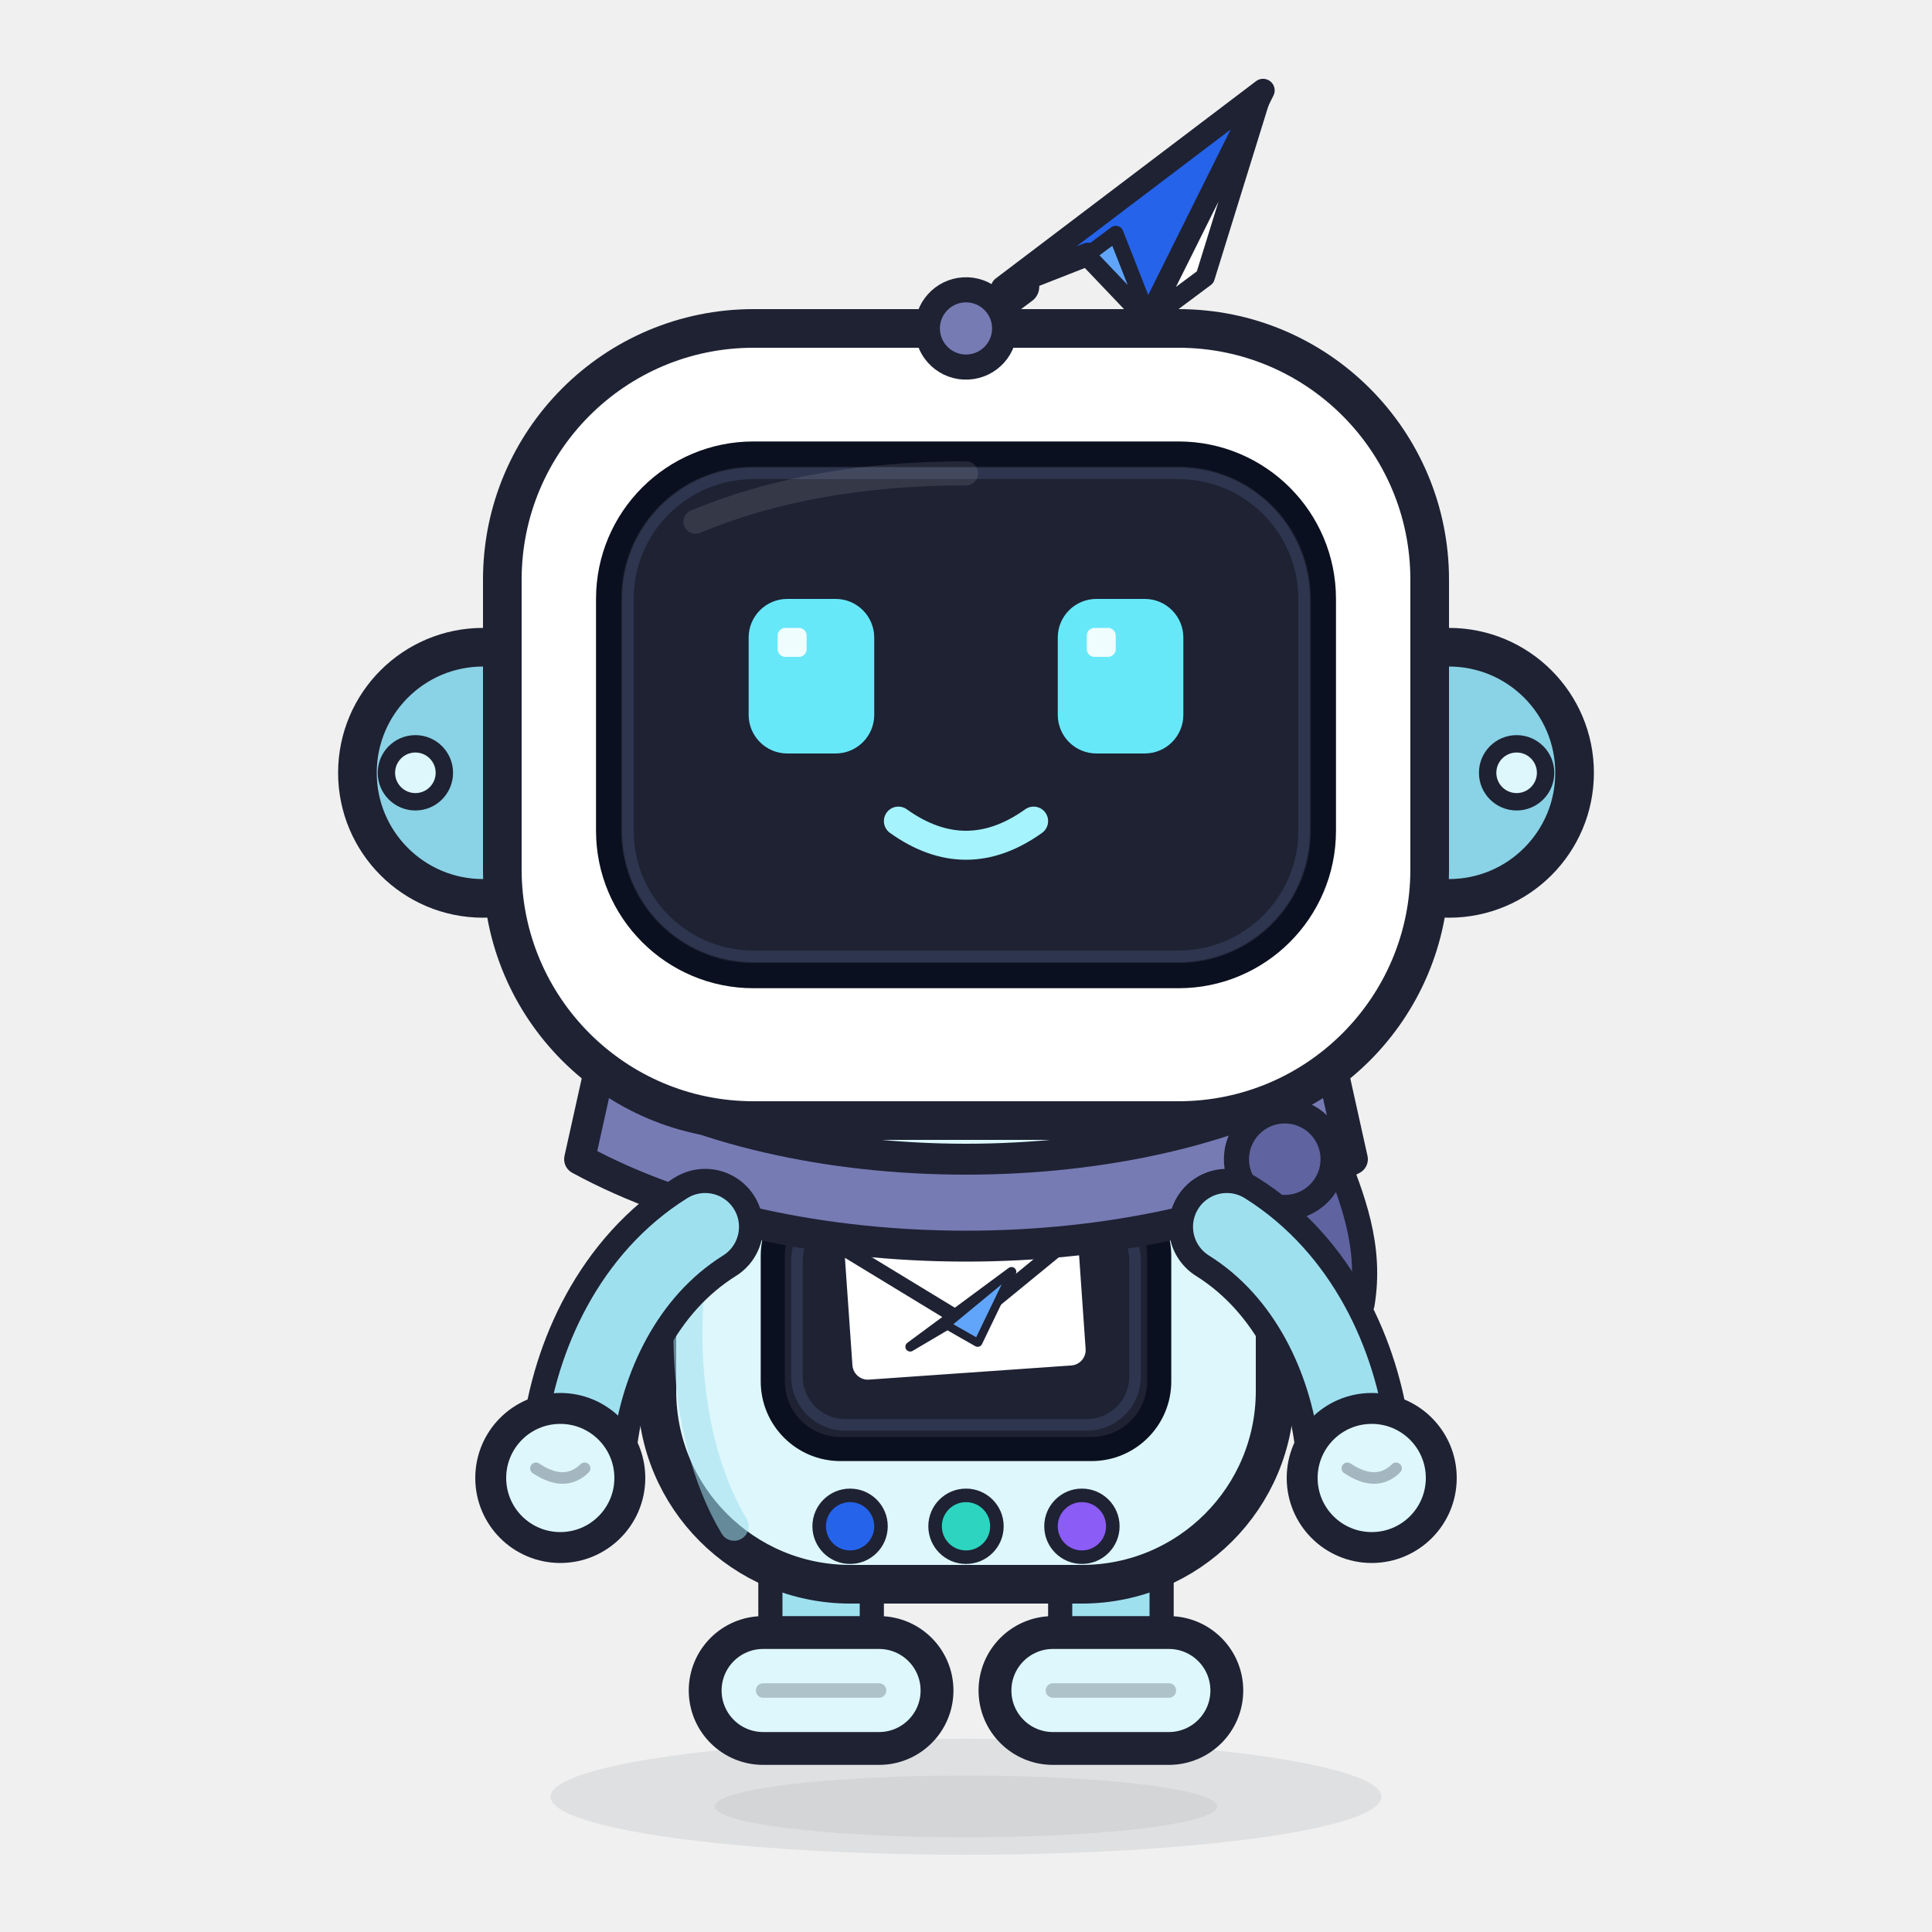
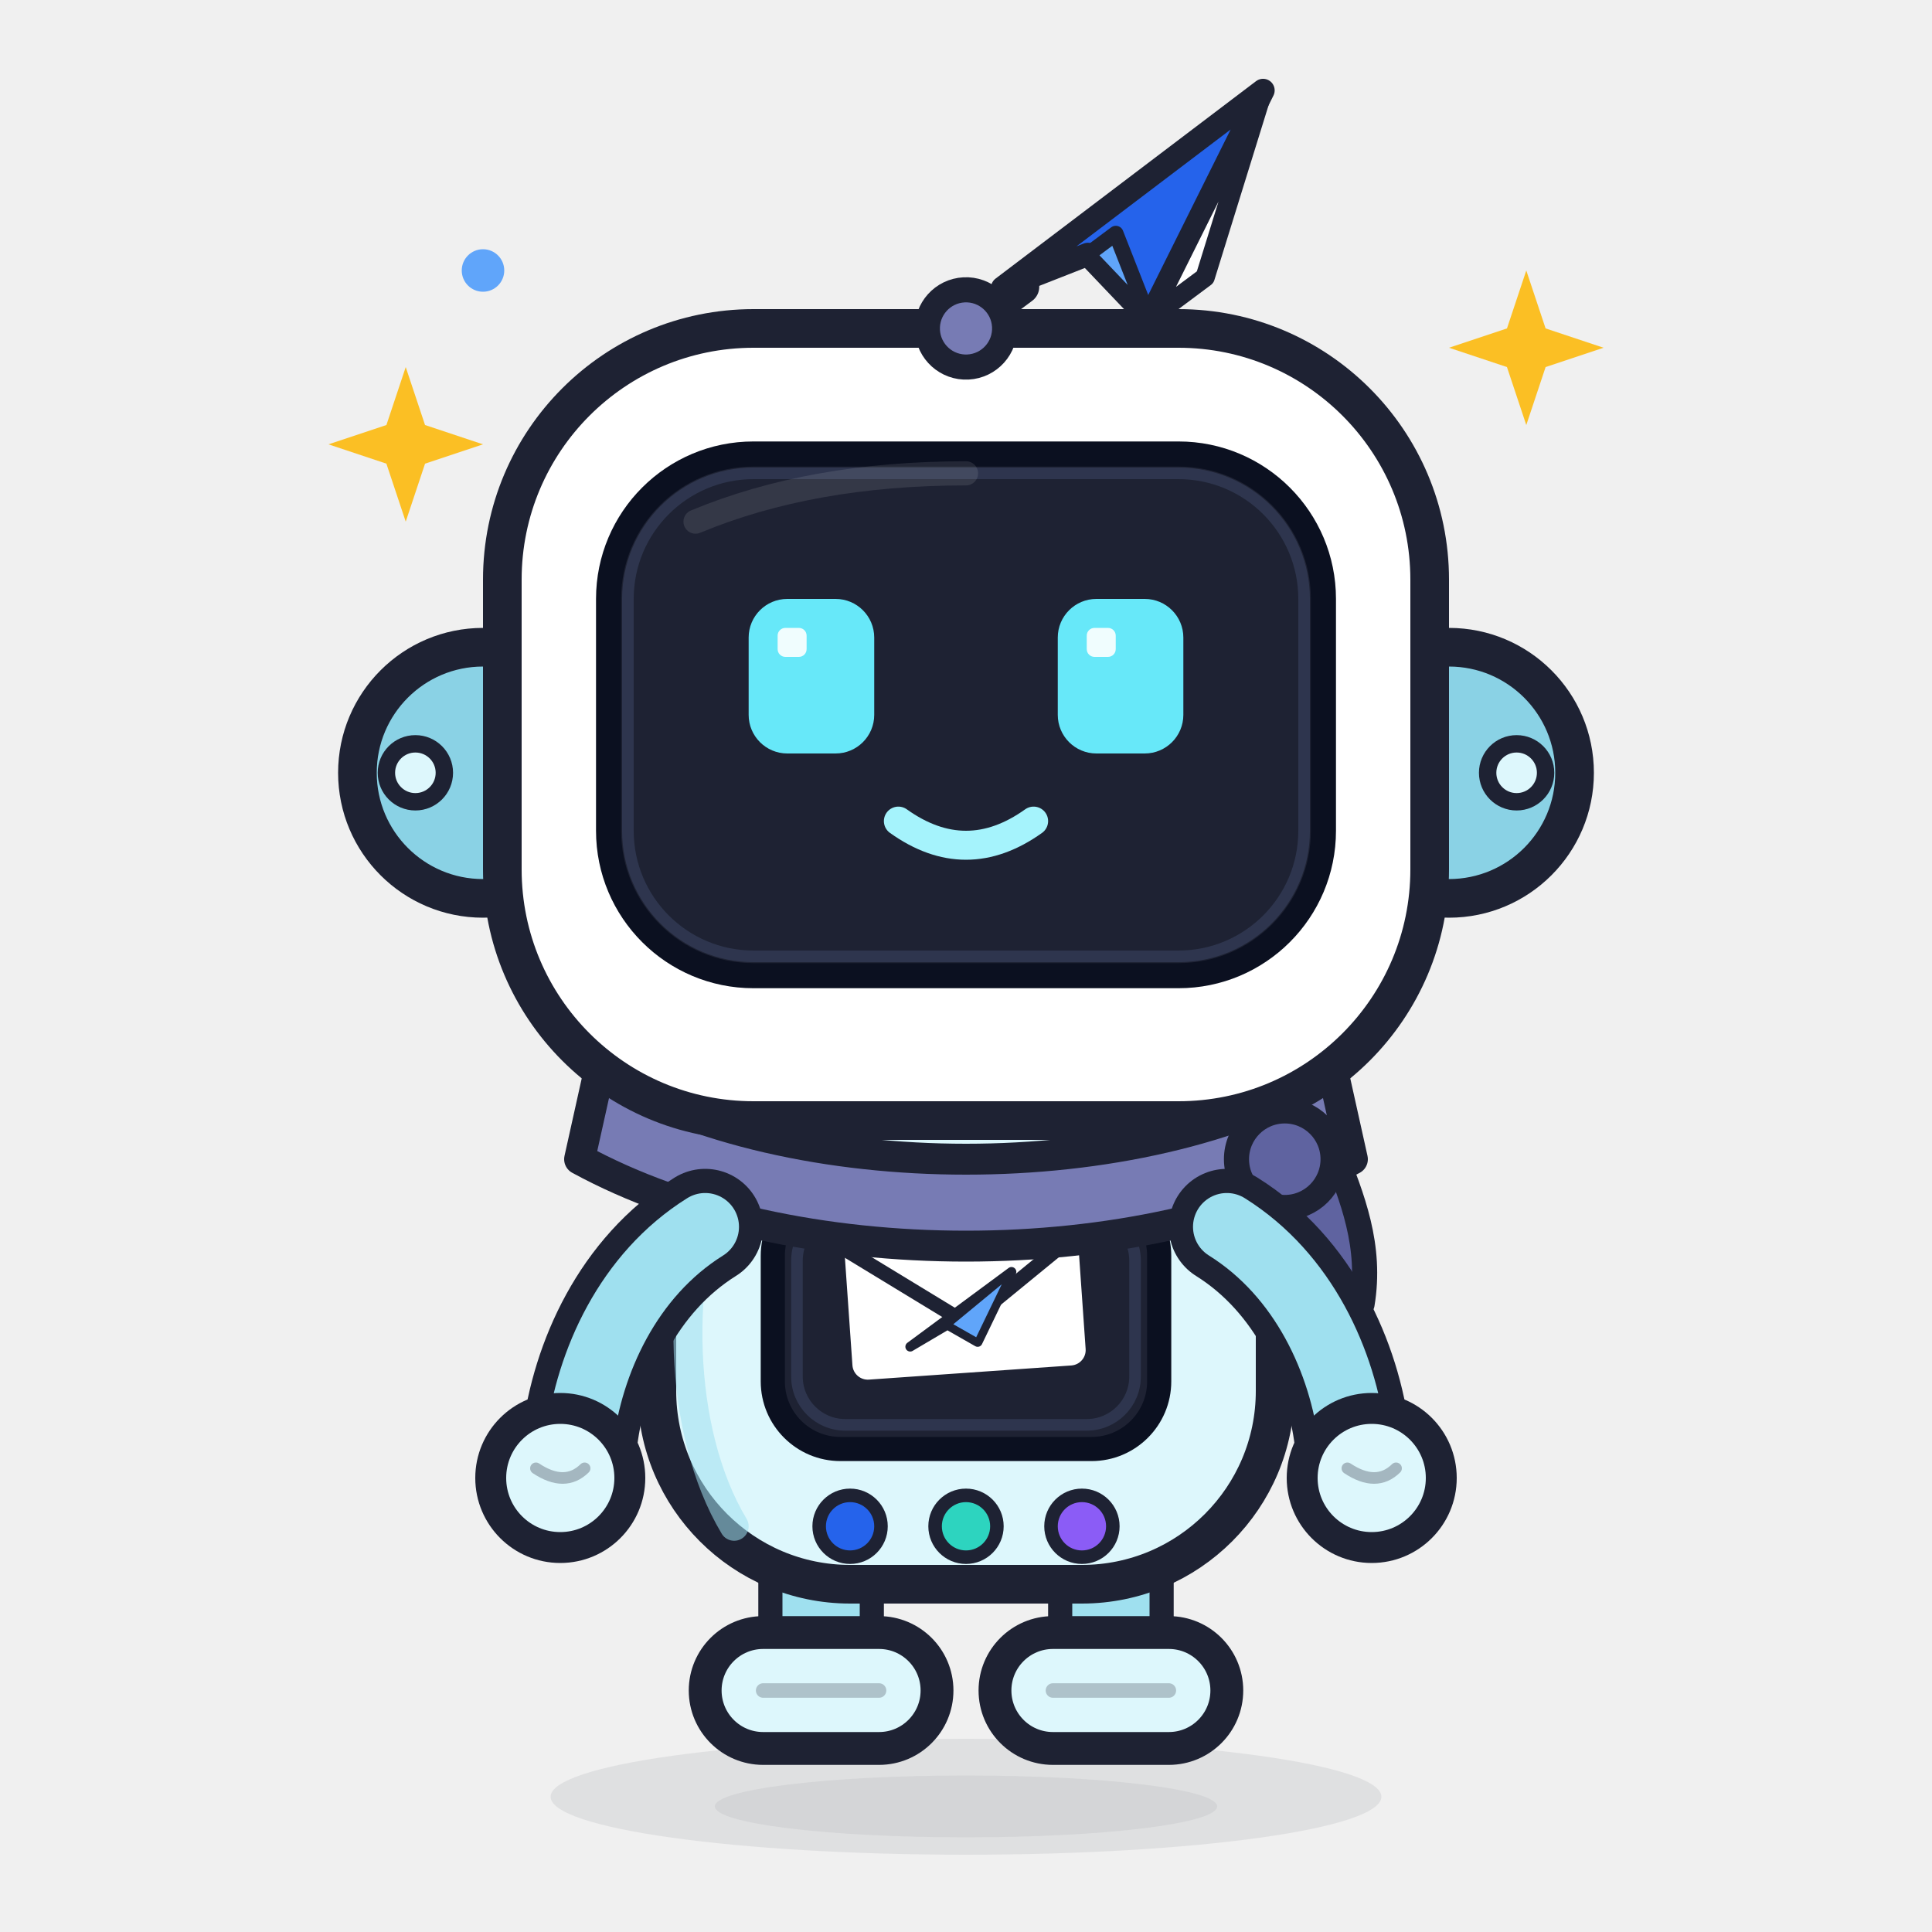
<svg xmlns="http://www.w3.org/2000/svg" width="88" height="88" viewBox="0 0 200 200" role="img" aria-labelledby="petTitle petDesc">
+   <style>
+     /* Animated only when the user allows motion; otherwise the static pose. */
+     @media (prefers-reduced-motion: no-preference){
+       .pet{animation:pet-bounce 2.8s ease-in-out infinite}
+       .twinkle{animation:twinkle 2.2s ease-in-out infinite}
+       .twinkle-b{animation-delay:.8s}
+       @keyframes pet-bounce{0%,60%,100%{transform:translateY(0)}35%{transform:translateY(-2.5px)}}
+       @keyframes twinkle{0%,100%{opacity:.35}50%{opacity:1}}
+     }
+   @media (prefers-reduced-motion: reduce){*{animation:none!important}}
+ </style>
  <g stroke-linecap="round" stroke-linejoin="round">
    <ellipse cx="100" cy="186" rx="43" ry="6" fill="#1E2233" opacity=".08" />
    <ellipse cx="100" cy="187" rx="26" ry="3.2" fill="#1E2233" opacity=".06" />
-     <g>
-       <path d="M85 158 L85 172" fill="none" stroke="#1E2233" stroke-width="13" />
-       <path d="M85 158 L85 172" fill="none" stroke="#9FE0EF" stroke-width="8" />
-       <path d="M115 158 L115 172" fill="none" stroke="#1E2233" stroke-width="13" />
-       <path d="M115 158 L115 172" fill="none" stroke="#9FE0EF" stroke-width="8" />
-       <rect x="73" y="169" width="24" height="12" rx="6" fill="#DDF7FC" stroke="#1E2233" stroke-width="3.4" />
-       <rect x="103" y="169" width="24" height="12" rx="6" fill="#DDF7FC" stroke="#1E2233" stroke-width="3.4" />
-       <path d="M79 175 H91" fill="none" stroke="#1E2233" stroke-width="1.5" opacity=".25" />
-       <path d="M109 175 H121" fill="none" stroke="#1E2233" stroke-width="1.5" opacity=".25" />
-     </g>
-     <rect x="68" y="110" width="64" height="54" rx="20" fill="#DDF7FC" stroke="#1E2233" stroke-width="4" />
-     <path d="M74 122 C70 132 70 148 76 158" fill="none" stroke="#9FE0EF" stroke-width="3" opacity=".55" />
-     <g>
-       <rect x="80" y="123" width="40" height="27" rx="7" fill="#1E2233" stroke="#0B1020" stroke-width="2.5" />
-       <rect x="82.5" y="125.5" width="35" height="22" rx="5" fill="none" stroke="#3B4664" stroke-width="1.2" opacity=".55" />
-       <g transform="rotate(-4 100 136)">
-         <rect x="87" y="127" width="26" height="16" rx="2.5" fill="#FFFFFF" stroke="#1E2233" stroke-width="1.8" />
-         <path d="M88 128.5 L100 137 L112 128.5" fill="none" stroke="#1E2233" stroke-width="1.5" />
-         <path d="M94 139 L105 132 L101 139 L98 137 Z" fill="#2563EB" stroke="#1E2233" stroke-width="1" />
-         <path d="M98 137 L105 132 L101 139 Z" fill="#60A5FA" stroke="#1E2233" stroke-width=".7" />
+     <g class="pet">
+       <g>
+         <path d="M85 158 L85 172" fill="none" stroke="#1E2233" stroke-width="13" />
+         <path d="M85 158 L85 172" fill="none" stroke="#9FE0EF" stroke-width="8" />
+         <path d="M115 158 L115 172" fill="none" stroke="#1E2233" stroke-width="13" />
+         <path d="M115 158 L115 172" fill="none" stroke="#9FE0EF" stroke-width="8" />
+         <rect x="73" y="169" width="24" height="12" rx="6" fill="#DDF7FC" stroke="#1E2233" stroke-width="3.4" />
+         <rect x="103" y="169" width="24" height="12" rx="6" fill="#DDF7FC" stroke="#1E2233" stroke-width="3.4" />
+         <path d="M79 175 H91" fill="none" stroke="#1E2233" stroke-width="1.5" opacity=".25" />
+         <path d="M109 175 H121" fill="none" stroke="#1E2233" stroke-width="1.5" opacity=".25" />
      </g>
-       <circle cx="88" cy="158" r="3.2" fill="#2563EB" opacity="1" stroke="#1E2233" stroke-width="1.4" />
-       <circle cx="100" cy="158" r="3.2" fill="#2DD4BF" opacity="1" stroke="#1E2233" stroke-width="1.4" />
-       <circle cx="112" cy="158" r="3.2" fill="#8B5CF6" opacity="1" stroke="#1E2233" stroke-width="1.4" />
-     </g>
-     <g>
-       <path d="M62 111 C82 123 118 123 138 111 L140 120 C118 132 82 132 60 120 Z" fill="#777BB4" stroke="#1E2233" stroke-width="3.2" />
-       <path d="M130 120 C133 126 134 132 132 138 L141 135 C142 129 140 124 138 119 Z" fill="#5F63A0" stroke="#1E2233" stroke-width="2.6" />
-       <circle cx="133" cy="120" r="5" fill="#5F63A0" stroke="#1E2233" stroke-width="2.6" />
-     </g>
-     <g>
-       <circle cx="50" cy="80" r="13" fill="#8AD2E5" stroke="#1E2233" stroke-width="4" />
-       <circle cx="150" cy="80" r="13" fill="#8AD2E5" stroke="#1E2233" stroke-width="4" />
-       <circle cx="43" cy="80" r="3" fill="#DDF7FC" stroke="#1E2233" stroke-width="1.8" />
-       <circle cx="157" cy="80" r="3" fill="#DDF7FC" stroke="#1E2233" stroke-width="1.8" />
-       <rect x="52" y="34" width="96" height="82" rx="26" fill="#FFFFFF" stroke="#1E2233" stroke-width="4" />
-       <rect x="63" y="47" width="74" height="54" rx="15" fill="#1E2233" stroke="#0B1020" stroke-width="2.6" />
-       <rect x="65" y="49" width="70" height="50" rx="13" fill="none" stroke="#3B4664" stroke-width="1.2" opacity=".55" />
-       <path d="M72 54 Q84 49 100 49" fill="none" stroke="#FFFFFF" stroke-width="2.5" opacity=".1" />
-     </g>
-     <g>
-       <rect x="77.5" y="62" width="13" height="16" rx="4" fill="#67E8F9" />
-       <rect x="109.5" y="62" width="13" height="16" rx="4" fill="#67E8F9" />
-       <rect x="80.5" y="65" width="3" height="3" rx=".8" fill="#FFFFFF" opacity=".9" />
-       <rect x="112.5" y="65" width="3" height="3" rx=".8" fill="#FFFFFF" opacity=".9" />
-       <path d="M93 85 Q100 90 107 85" fill="none" stroke="#A5F3FC" stroke-width="3" />
-     </g>
-     <path d="M73 127 C65 132 61 141 60 149" fill="none" stroke="#1E2233" stroke-width="12" />
-     <path d="M73 127 C65 132 61 141 60 149" fill="none" stroke="#9FE0EF" stroke-width="7" />
-     <circle cx="58" cy="153" r="7.2" fill="#DDF7FC" stroke="#1E2233" stroke-width="3.2" />
-     <path d="M55.48 152 q3 2 5.04 0" fill="none" stroke="#1E2233" stroke-width="1.2" opacity=".3" />
-     <path d="M127 127 C135 132 139 141 140 149" fill="none" stroke="#1E2233" stroke-width="12" />
-     <path d="M127 127 C135 132 139 141 140 149" fill="none" stroke="#9FE0EF" stroke-width="7" />
-     <circle cx="142" cy="153" r="7.2" fill="#DDF7FC" stroke="#1E2233" stroke-width="3.2" />
-     <path d="M139.48 152 q3 2 5.04 0" fill="none" stroke="#1E2233" stroke-width="1.2" opacity=".3" />
-     <g transform="rotate(-3 100 34)">
-       <path d="M100 34 L106 30" fill="none" stroke="#1E2233" stroke-width="3.6" />
-       <circle cx="100" cy="34" r="4" fill="#777BB4" stroke="#1E2233" stroke-width="2.6" />
-       <g transform="translate(0 5)">
-         <path d="M104 25 L132 6 L119 29 L113 22 Z" fill="#2563EB" stroke="#1E2233" stroke-width="2.4" />
-         <path d="M119 29 L132 6 L125 25 Z" fill="#FFFFFF" stroke="#1E2233" stroke-width="2" />
-         <path d="M113 22 L119 29 L116 20 Z" fill="#60A5FA" stroke="#1E2233" stroke-width="1.6" />
+       <rect x="68" y="110" width="64" height="54" rx="20" fill="#DDF7FC" stroke="#1E2233" stroke-width="4" />
+       <path d="M74 122 C70 132 70 148 76 158" fill="none" stroke="#9FE0EF" stroke-width="3" opacity=".55" />
+       <g>
+         <rect x="80" y="123" width="40" height="27" rx="7" fill="#1E2233" stroke="#0B1020" stroke-width="2.5" />
+         <rect x="82.5" y="125.5" width="35" height="22" rx="5" fill="none" stroke="#3B4664" stroke-width="1.2" opacity=".55" />
+         <g transform="rotate(-4 100 136)">
+           <rect x="87" y="127" width="26" height="16" rx="2.5" fill="#FFFFFF" stroke="#1E2233" stroke-width="1.8" />
+           <path d="M88 128.5 L100 137 L112 128.5" fill="none" stroke="#1E2233" stroke-width="1.5" />
+           <path d="M94 139 L105 132 L101 139 L98 137 Z" fill="#2563EB" stroke="#1E2233" stroke-width="1" />
+           <path d="M98 137 L105 132 L101 139 Z" fill="#60A5FA" stroke="#1E2233" stroke-width=".7" />
+         </g>
+         <circle cx="88" cy="158" r="3.2" fill="#2563EB" opacity="1" stroke="#1E2233" stroke-width="1.4" />
+         <circle cx="100" cy="158" r="3.2" fill="#2DD4BF" opacity="1" stroke="#1E2233" stroke-width="1.4" />
+         <circle cx="112" cy="158" r="3.2" fill="#8B5CF6" opacity="1" stroke="#1E2233" stroke-width="1.4" />
+       </g>
+       <g>
+         <path d="M62 111 C82 123 118 123 138 111 L140 120 C118 132 82 132 60 120 Z" fill="#777BB4" stroke="#1E2233" stroke-width="3.2" />
+         <path d="M130 120 C133 126 134 132 132 138 L141 135 C142 129 140 124 138 119 Z" fill="#5F63A0" stroke="#1E2233" stroke-width="2.6" />
+         <circle cx="133" cy="120" r="5" fill="#5F63A0" stroke="#1E2233" stroke-width="2.6" />
+       </g>
+       <g>
+         <circle cx="50" cy="80" r="13" fill="#8AD2E5" stroke="#1E2233" stroke-width="4" />
+         <circle cx="150" cy="80" r="13" fill="#8AD2E5" stroke="#1E2233" stroke-width="4" />
+         <circle cx="43" cy="80" r="3" fill="#DDF7FC" stroke="#1E2233" stroke-width="1.8" />
+         <circle cx="157" cy="80" r="3" fill="#DDF7FC" stroke="#1E2233" stroke-width="1.8" />
+         <rect x="52" y="34" width="96" height="82" rx="26" fill="#FFFFFF" stroke="#1E2233" stroke-width="4" />
+         <rect x="63" y="47" width="74" height="54" rx="15" fill="#1E2233" stroke="#0B1020" stroke-width="2.6" />
+         <rect x="65" y="49" width="70" height="50" rx="13" fill="none" stroke="#3B4664" stroke-width="1.2" opacity=".55" />
+         <path d="M72 54 Q84 49 100 49" fill="none" stroke="#FFFFFF" stroke-width="2.5" opacity=".1" />
+       </g>
+       <g>
+         <rect x="77.5" y="62" width="13" height="16" rx="4" fill="#67E8F9" />
+         <rect x="109.5" y="62" width="13" height="16" rx="4" fill="#67E8F9" />
+         <rect x="80.5" y="65" width="3" height="3" rx=".8" fill="#FFFFFF" opacity=".9" />
+         <rect x="112.5" y="65" width="3" height="3" rx=".8" fill="#FFFFFF" opacity=".9" />
+         <path d="M93 85 Q100 90 107 85" fill="none" stroke="#A5F3FC" stroke-width="3" />
+       </g>
+       <path d="M73 127 C65 132 61 141 60 149" fill="none" stroke="#1E2233" stroke-width="12" />
+       <path d="M73 127 C65 132 61 141 60 149" fill="none" stroke="#9FE0EF" stroke-width="7" />
+       <circle cx="58" cy="153" r="7.2" fill="#DDF7FC" stroke="#1E2233" stroke-width="3.2" />
+       <path d="M55.48 152 q3 2 5.04 0" fill="none" stroke="#1E2233" stroke-width="1.2" opacity=".3" />
+       <path d="M127 127 C135 132 139 141 140 149" fill="none" stroke="#1E2233" stroke-width="12" />
+       <path d="M127 127 C135 132 139 141 140 149" fill="none" stroke="#9FE0EF" stroke-width="7" />
+       <circle cx="142" cy="153" r="7.2" fill="#DDF7FC" stroke="#1E2233" stroke-width="3.2" />
+       <path d="M139.48 152 q3 2 5.04 0" fill="none" stroke="#1E2233" stroke-width="1.2" opacity=".3" />
+       <g transform="rotate(-3 100 34)">
+         <path d="M100 34 L106 30" fill="none" stroke="#1E2233" stroke-width="3.6" />
+         <circle cx="100" cy="34" r="4" fill="#777BB4" stroke="#1E2233" stroke-width="2.6" />
+         <g transform="translate(0 5)">
+           <path d="M104 25 L132 6 L119 29 L113 22 Z" fill="#2563EB" stroke="#1E2233" stroke-width="2.4" />
+           <path d="M119 29 L132 6 L125 25 Z" fill="#FFFFFF" stroke="#1E2233" stroke-width="2" />
+           <path d="M113 22 L119 29 L116 20 Z" fill="#60A5FA" stroke="#1E2233" stroke-width="1.6" />
+         </g>
+       </g>
+       <g>
+         <path class="twinkle" d="M42 38 L44 44 L50 46 L44 48 L42 54 L40 48 L34 46 L40 44 Z" fill="#FBBF24" />
+         <path class="twinkle twinkle-b" d="M158 28 L160 34 L166 36 L160 38 L158 44 L156 38 L150 36 L156 34 Z" fill="#FBBF24" />
+         <circle class="twinkle twinkle-b" cx="50" cy="28" r="2.2" fill="#60A5FA" />
      </g>
    </g>
  </g>
</svg>
